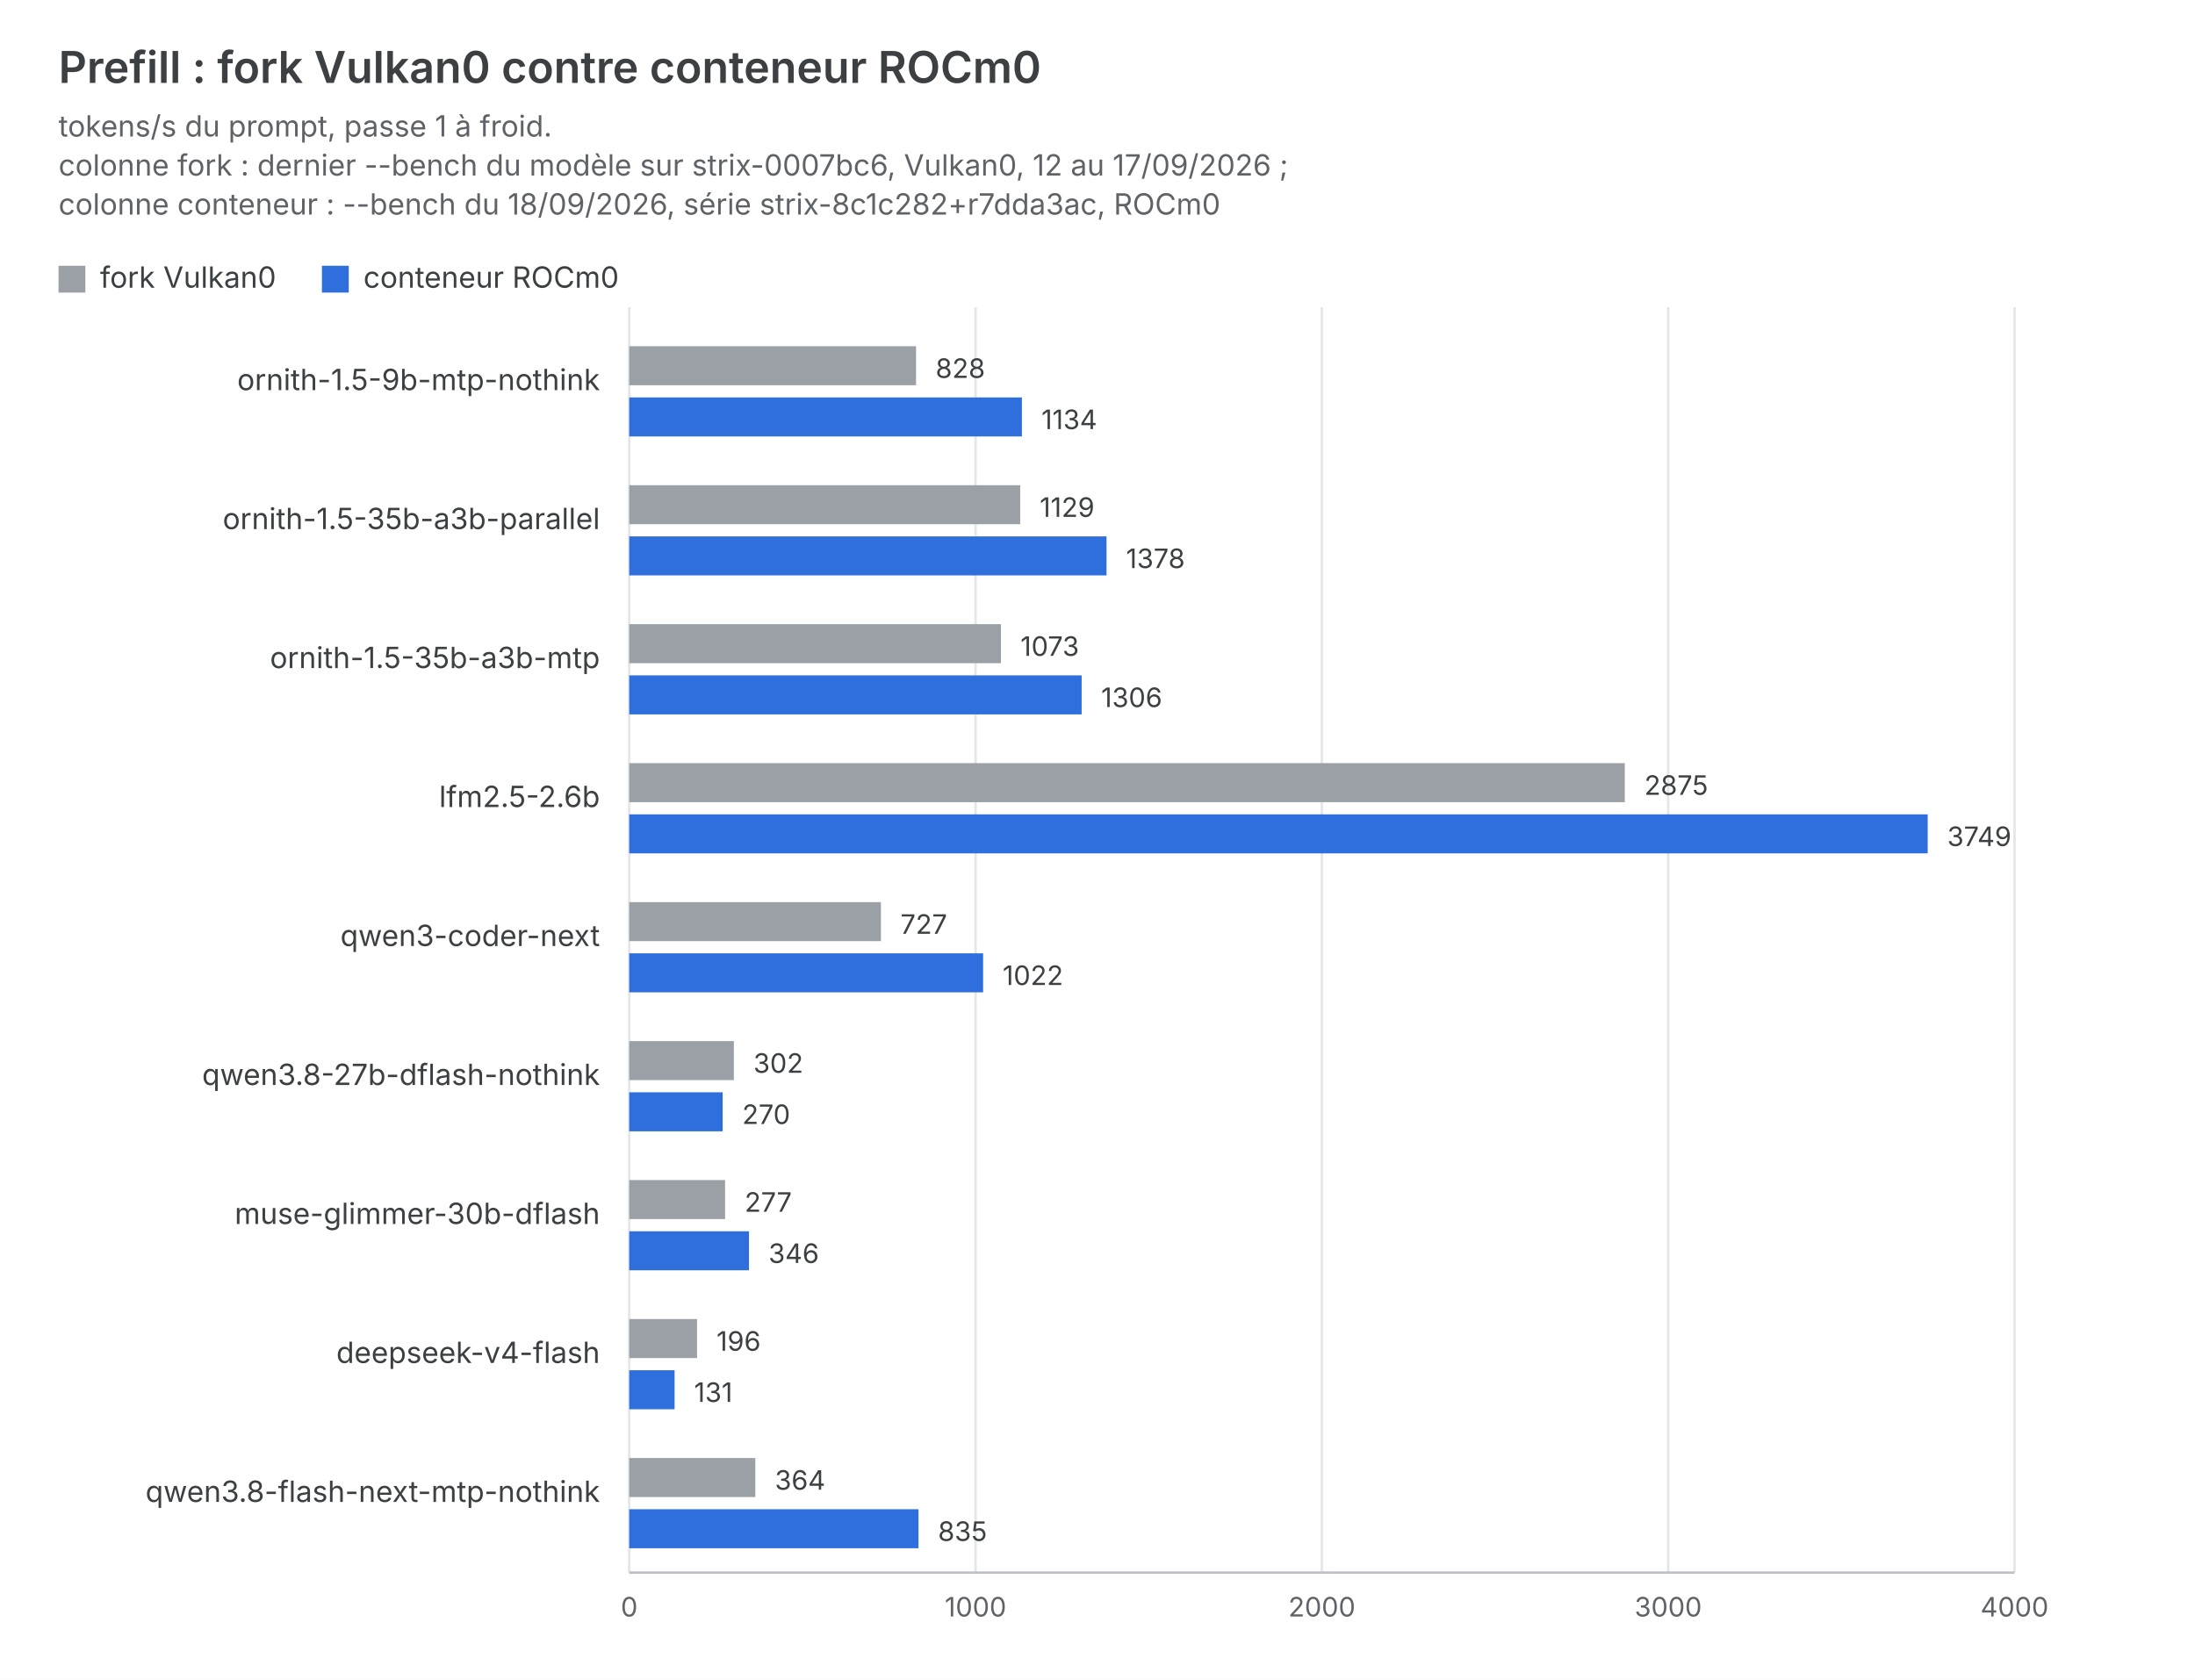
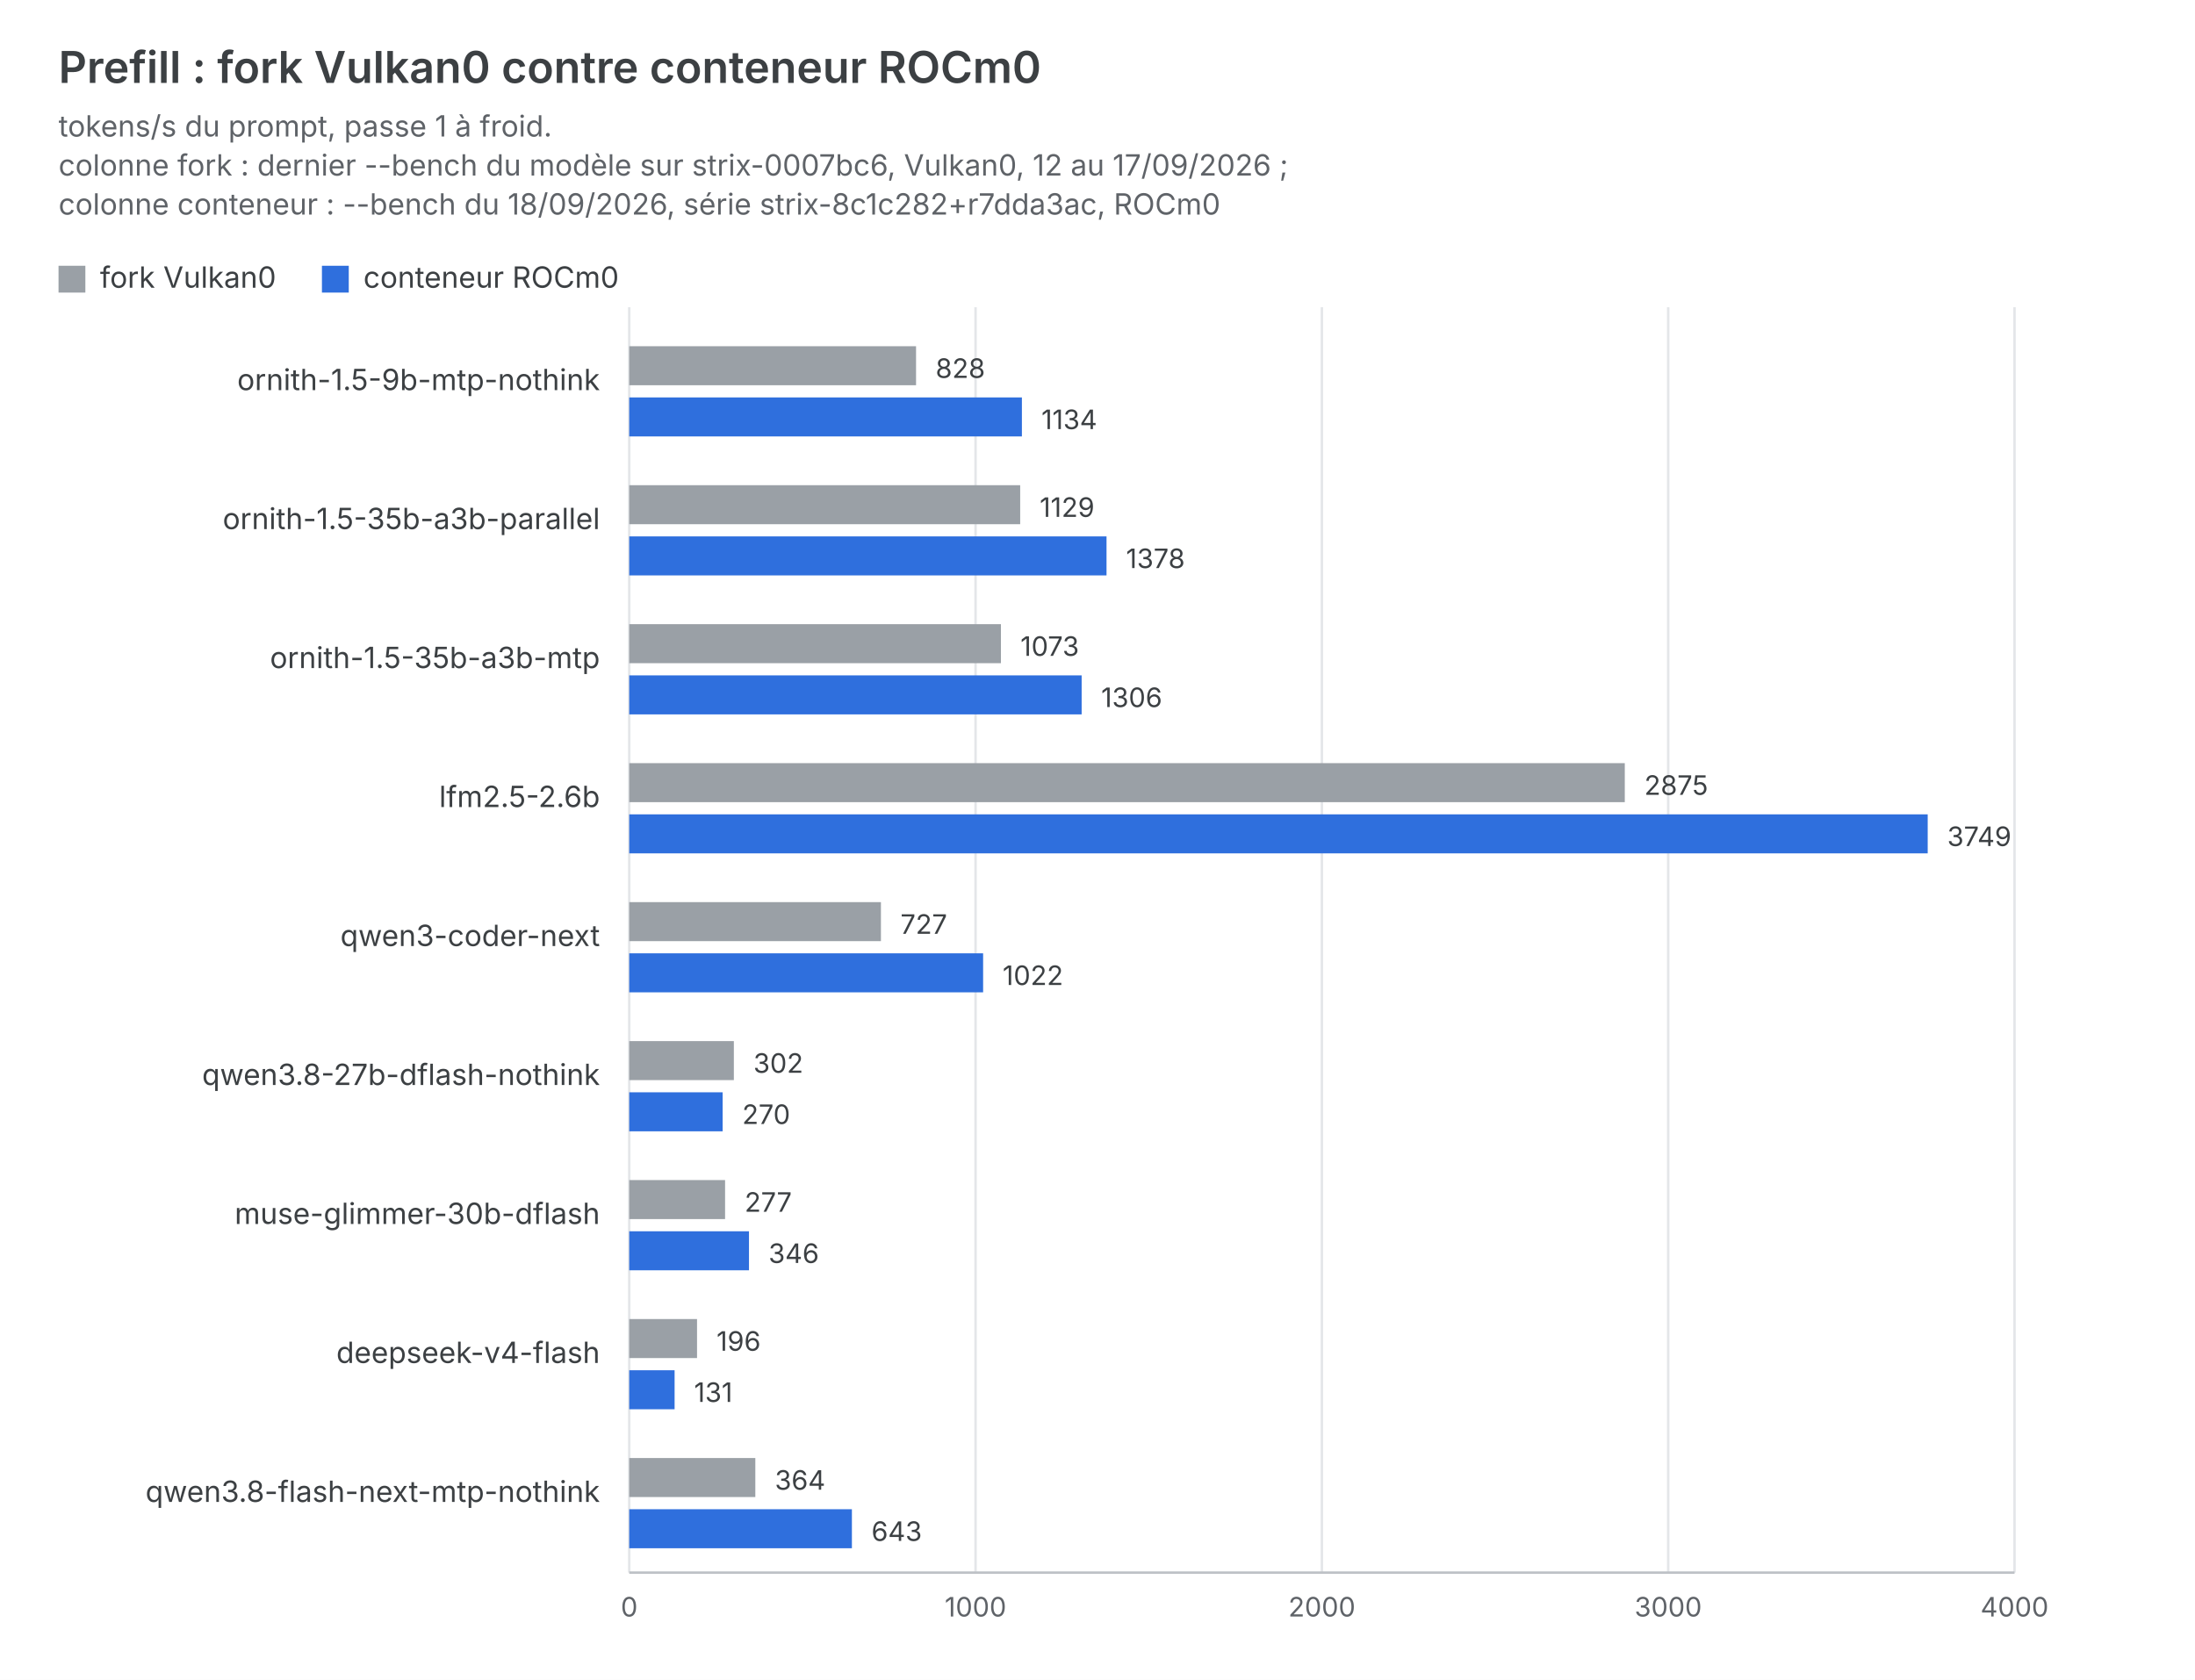
<svg xmlns="http://www.w3.org/2000/svg" width="900" height="689" viewBox="0 0 900 689" role="img" aria-label="Prefill : fork Vulkan0 contre conteneur ROCm0">
  <rect x="0" y="0" width="900" height="689" fill="#ffffff" />
  <text x="24.0" y="34.0" font-family="Inter, Helvetica, Arial, sans-serif" font-size="18" fill="#3c4043" text-anchor="start" font-weight="600">Prefill : fork Vulkan0 contre conteneur ROCm0</text>
  <text x="24.0" y="56.0" font-family="Inter, Helvetica, Arial, sans-serif" font-size="12" fill="#5f6368" text-anchor="start">tokens/s du prompt, passe 1 à froid.</text>
  <text x="24.0" y="72.0" font-family="Inter, Helvetica, Arial, sans-serif" font-size="12" fill="#5f6368" text-anchor="start">colonne fork : dernier --bench du modèle sur strix-0007bc6, Vulkan0, 12 au 17/09/2026 ;</text>
  <text x="24.0" y="88.0" font-family="Inter, Helvetica, Arial, sans-serif" font-size="12" fill="#5f6368" text-anchor="start">colonne conteneur : --bench du 18/09/2026, série strix-8c1c282+r7dda3ac, ROCm0</text>
  <rect x="24.0" y="109.0" width="11" height="11" fill="#9aa0a6" />
  <text x="41.0" y="118.0" font-family="Inter, Helvetica, Arial, sans-serif" font-size="12" fill="#3c4043" text-anchor="start">fork Vulkan0</text>
  <rect x="132.0" y="109.0" width="11" height="11" fill="#2f6fdd" />
  <text x="149.0" y="118.0" font-family="Inter, Helvetica, Arial, sans-serif" font-size="12" fill="#3c4043" text-anchor="start">conteneur ROCm0</text>
  <line x1="258.0" y1="126.0" x2="258.0" y2="645.0" stroke="#e4e6e9" stroke-width="1.0" />
  <text x="258.0" y="663.0" font-family="Inter, Helvetica, Arial, sans-serif" font-size="11" fill="#5f6368" text-anchor="middle">0</text>
  <line x1="400.0" y1="126.0" x2="400.0" y2="645.0" stroke="#e4e6e9" stroke-width="1.0" />
  <text x="400.0" y="663.0" font-family="Inter, Helvetica, Arial, sans-serif" font-size="11" fill="#5f6368" text-anchor="middle">1000</text>
  <line x1="542.0" y1="126.0" x2="542.0" y2="645.0" stroke="#e4e6e9" stroke-width="1.0" />
  <text x="542.0" y="663.0" font-family="Inter, Helvetica, Arial, sans-serif" font-size="11" fill="#5f6368" text-anchor="middle">2000</text>
  <line x1="684.0" y1="126.0" x2="684.0" y2="645.0" stroke="#e4e6e9" stroke-width="1.0" />
  <text x="684.0" y="663.0" font-family="Inter, Helvetica, Arial, sans-serif" font-size="11" fill="#5f6368" text-anchor="middle">3000</text>
  <line x1="826.0" y1="126.0" x2="826.0" y2="645.0" stroke="#e4e6e9" stroke-width="1.0" />
  <text x="826.0" y="663.0" font-family="Inter, Helvetica, Arial, sans-serif" font-size="11" fill="#5f6368" text-anchor="middle">4000</text>
  <line x1="258.0" y1="645.0" x2="826.0" y2="645.0" stroke="#bdc1c6" stroke-width="1.0" />
  <text x="246.0" y="160.0" font-family="Inter, Helvetica, Arial, sans-serif" font-size="12" fill="#3c4043" text-anchor="end">ornith-1.5-9b-mtp-nothink</text>
  <rect x="258.0" y="142.0" width="117.6" height="16.0" fill="#9aa0a6" />
  <text x="383.6" y="155.0" font-family="Inter, Helvetica, Arial, sans-serif" font-size="11" fill="#3c4043" text-anchor="start">828</text>
  <rect x="258.0" y="163.0" width="161.0" height="16.0" fill="#2f6fdd" />
  <text x="427.0" y="176.0" font-family="Inter, Helvetica, Arial, sans-serif" font-size="11" fill="#3c4043" text-anchor="start">1134</text>
  <text x="246.0" y="217.0" font-family="Inter, Helvetica, Arial, sans-serif" font-size="12" fill="#3c4043" text-anchor="end">ornith-1.5-35b-a3b-parallel</text>
  <rect x="258.0" y="199.0" width="160.3" height="16.0" fill="#9aa0a6" />
  <text x="426.3" y="212.0" font-family="Inter, Helvetica, Arial, sans-serif" font-size="11" fill="#3c4043" text-anchor="start">1129</text>
  <rect x="258.0" y="220.0" width="195.7" height="16.0" fill="#2f6fdd" />
  <text x="461.7" y="233.0" font-family="Inter, Helvetica, Arial, sans-serif" font-size="11" fill="#3c4043" text-anchor="start">1378</text>
  <text x="246.0" y="274.0" font-family="Inter, Helvetica, Arial, sans-serif" font-size="12" fill="#3c4043" text-anchor="end">ornith-1.5-35b-a3b-mtp</text>
  <rect x="258.0" y="256.0" width="152.4" height="16.0" fill="#9aa0a6" />
  <text x="418.4" y="269.0" font-family="Inter, Helvetica, Arial, sans-serif" font-size="11" fill="#3c4043" text-anchor="start">1073</text>
  <rect x="258.0" y="277.0" width="185.5" height="16.0" fill="#2f6fdd" />
  <text x="451.5" y="290.0" font-family="Inter, Helvetica, Arial, sans-serif" font-size="11" fill="#3c4043" text-anchor="start">1306</text>
  <text x="246.0" y="331.0" font-family="Inter, Helvetica, Arial, sans-serif" font-size="12" fill="#3c4043" text-anchor="end">lfm2.5-2.6b</text>
  <rect x="258.0" y="313.0" width="408.2" height="16.0" fill="#9aa0a6" />
  <text x="674.2" y="326.0" font-family="Inter, Helvetica, Arial, sans-serif" font-size="11" fill="#3c4043" text-anchor="start">2875</text>
  <rect x="258.0" y="334.0" width="532.4" height="16.0" fill="#2f6fdd" />
  <text x="798.4" y="347.0" font-family="Inter, Helvetica, Arial, sans-serif" font-size="11" fill="#3c4043" text-anchor="start">3749</text>
  <text x="246.0" y="388.0" font-family="Inter, Helvetica, Arial, sans-serif" font-size="12" fill="#3c4043" text-anchor="end">qwen3-coder-next</text>
  <rect x="258.0" y="370.0" width="103.2" height="16.0" fill="#9aa0a6" />
  <text x="369.2" y="383.0" font-family="Inter, Helvetica, Arial, sans-serif" font-size="11" fill="#3c4043" text-anchor="start">727</text>
  <rect x="258.0" y="391.0" width="145.1" height="16.0" fill="#2f6fdd" />
  <text x="411.1" y="404.0" font-family="Inter, Helvetica, Arial, sans-serif" font-size="11" fill="#3c4043" text-anchor="start">1022</text>
  <text x="246.0" y="445.0" font-family="Inter, Helvetica, Arial, sans-serif" font-size="12" fill="#3c4043" text-anchor="end">qwen3.8-27b-dflash-nothink</text>
  <rect x="258.0" y="427.0" width="42.9" height="16.0" fill="#9aa0a6" />
  <text x="308.9" y="440.0" font-family="Inter, Helvetica, Arial, sans-serif" font-size="11" fill="#3c4043" text-anchor="start">302</text>
  <rect x="258.0" y="448.0" width="38.3" height="16.0" fill="#2f6fdd" />
  <text x="304.3" y="461.0" font-family="Inter, Helvetica, Arial, sans-serif" font-size="11" fill="#3c4043" text-anchor="start">270</text>
  <text x="246.0" y="502.0" font-family="Inter, Helvetica, Arial, sans-serif" font-size="12" fill="#3c4043" text-anchor="end">muse-glimmer-30b-dflash</text>
  <rect x="258.0" y="484.0" width="39.3" height="16.0" fill="#9aa0a6" />
  <text x="305.3" y="497.0" font-family="Inter, Helvetica, Arial, sans-serif" font-size="11" fill="#3c4043" text-anchor="start">277</text>
  <rect x="258.0" y="505.0" width="49.1" height="16.0" fill="#2f6fdd" />
  <text x="315.1" y="518.0" font-family="Inter, Helvetica, Arial, sans-serif" font-size="11" fill="#3c4043" text-anchor="start">346</text>
  <text x="246.0" y="559.0" font-family="Inter, Helvetica, Arial, sans-serif" font-size="12" fill="#3c4043" text-anchor="end">deepseek-v4-flash</text>
  <rect x="258.0" y="541.0" width="27.8" height="16.0" fill="#9aa0a6" />
  <text x="293.8" y="554.0" font-family="Inter, Helvetica, Arial, sans-serif" font-size="11" fill="#3c4043" text-anchor="start">196</text>
  <rect x="258.0" y="562.0" width="18.6" height="16.0" fill="#2f6fdd" />
  <text x="284.6" y="575.0" font-family="Inter, Helvetica, Arial, sans-serif" font-size="11" fill="#3c4043" text-anchor="start">131</text>
  <text x="246.0" y="616.0" font-family="Inter, Helvetica, Arial, sans-serif" font-size="12" fill="#3c4043" text-anchor="end">qwen3.8-flash-next-mtp-nothink</text>
  <rect x="258.0" y="598.0" width="51.7" height="16.0" fill="#9aa0a6" />
  <text x="317.7" y="611.0" font-family="Inter, Helvetica, Arial, sans-serif" font-size="11" fill="#3c4043" text-anchor="start">364</text>
-   <rect x="258.0" y="619.0" width="118.6" height="16.0" fill="#2f6fdd" />
-   <text x="384.6" y="632.0" font-family="Inter, Helvetica, Arial, sans-serif" font-size="11" fill="#3c4043" text-anchor="start">835</text>
+   <rect x="258.0" y="619.0" width="91.3" height="16.0" fill="#2f6fdd" />
+   <text x="357.3" y="632.0" font-family="Inter, Helvetica, Arial, sans-serif" font-size="11" fill="#3c4043" text-anchor="start">643</text>
</svg>
